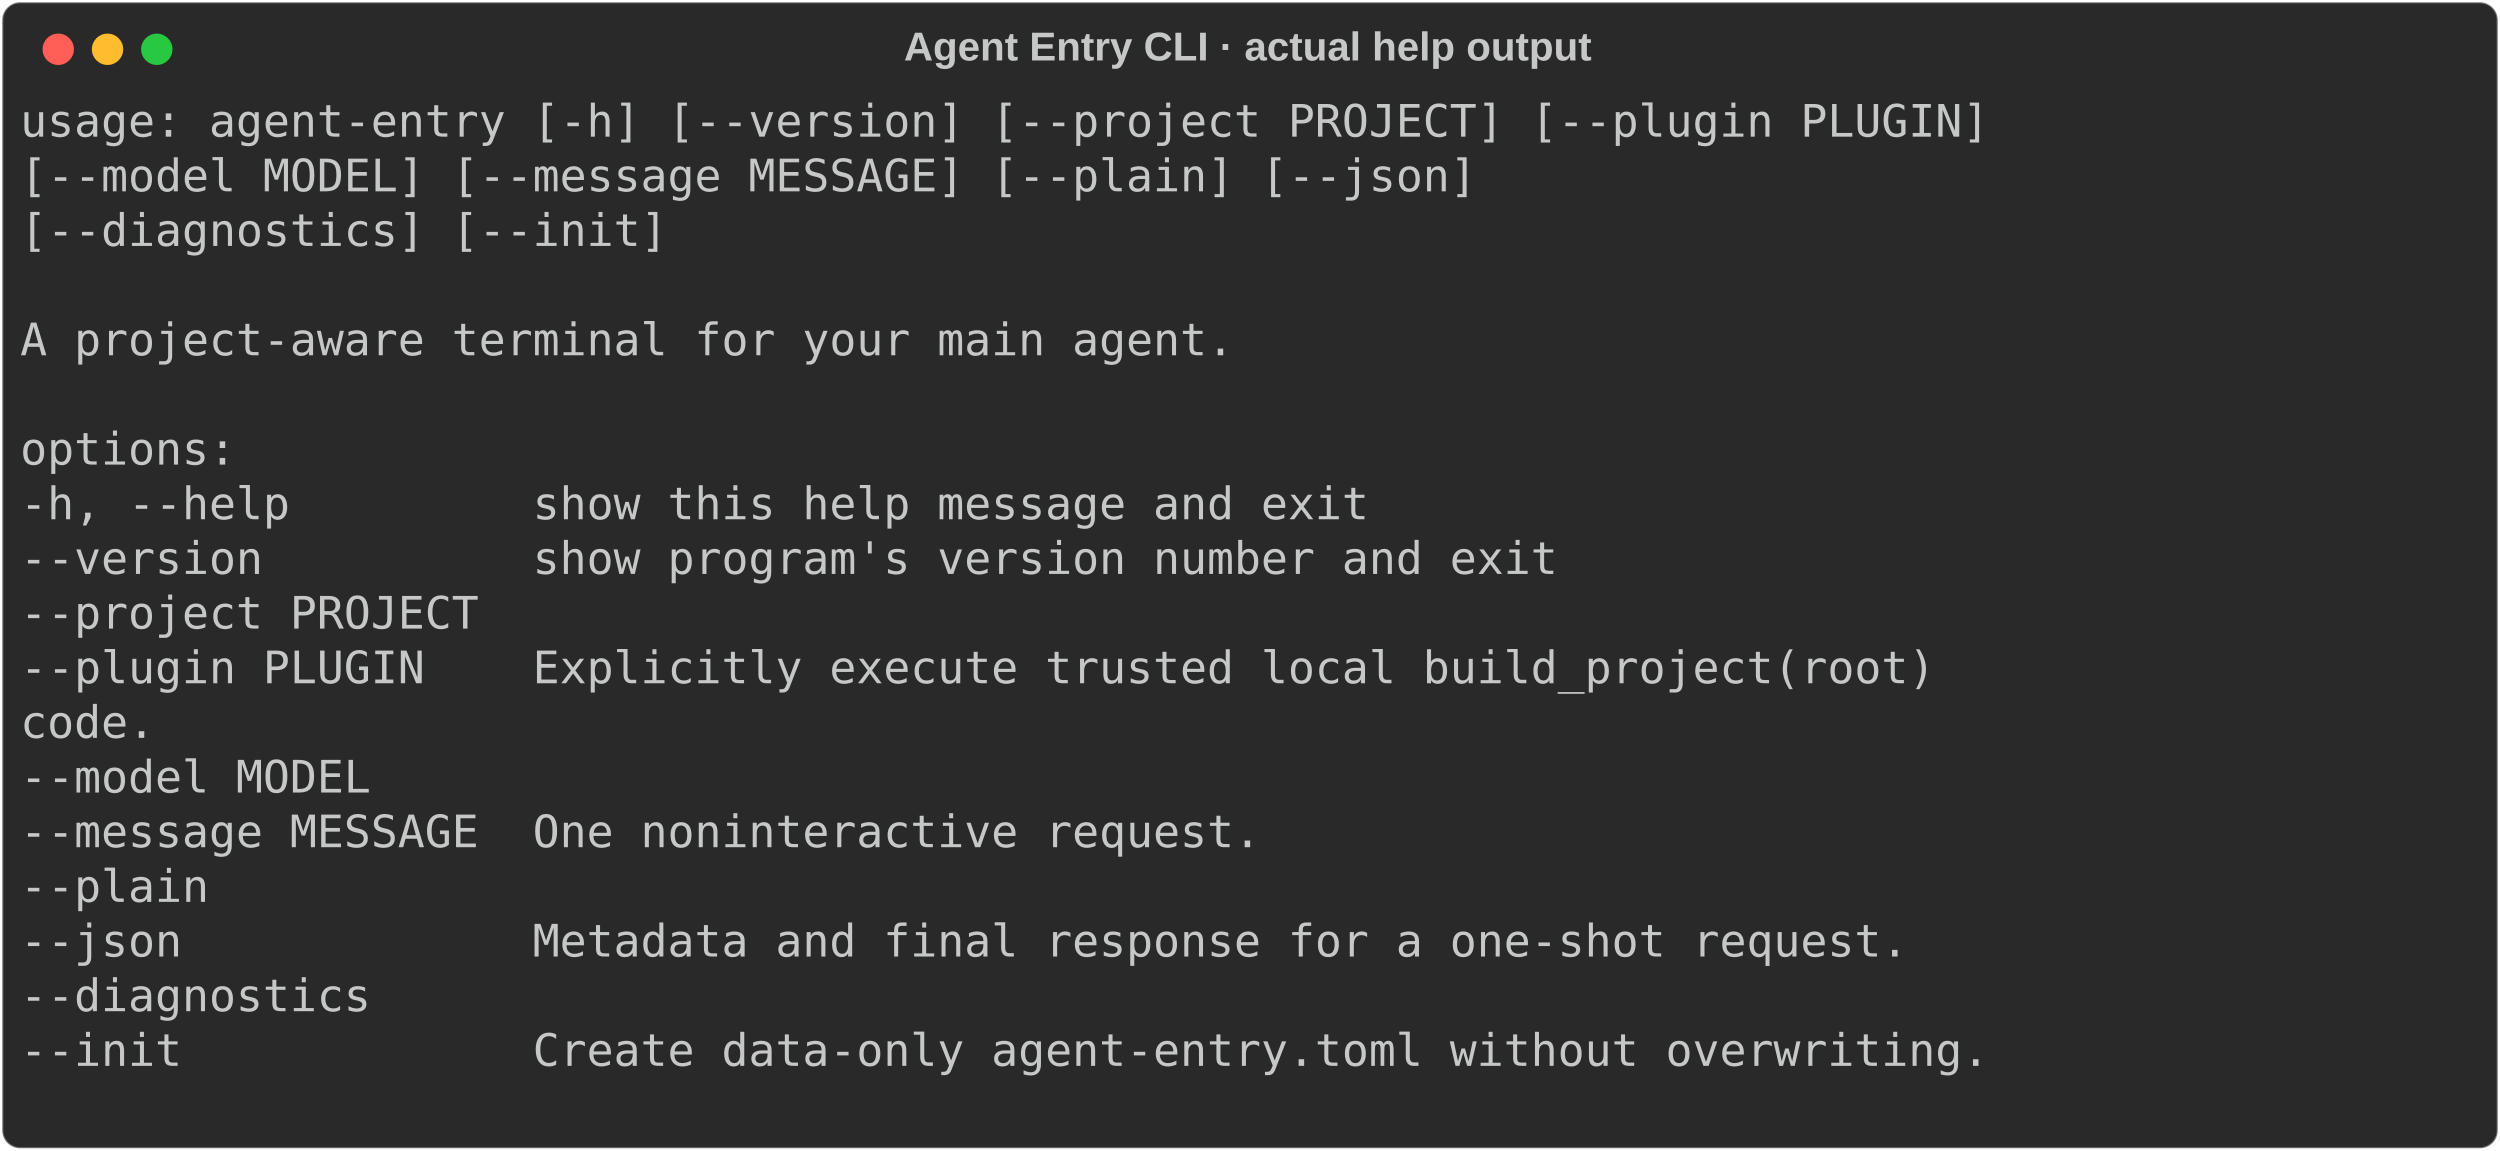
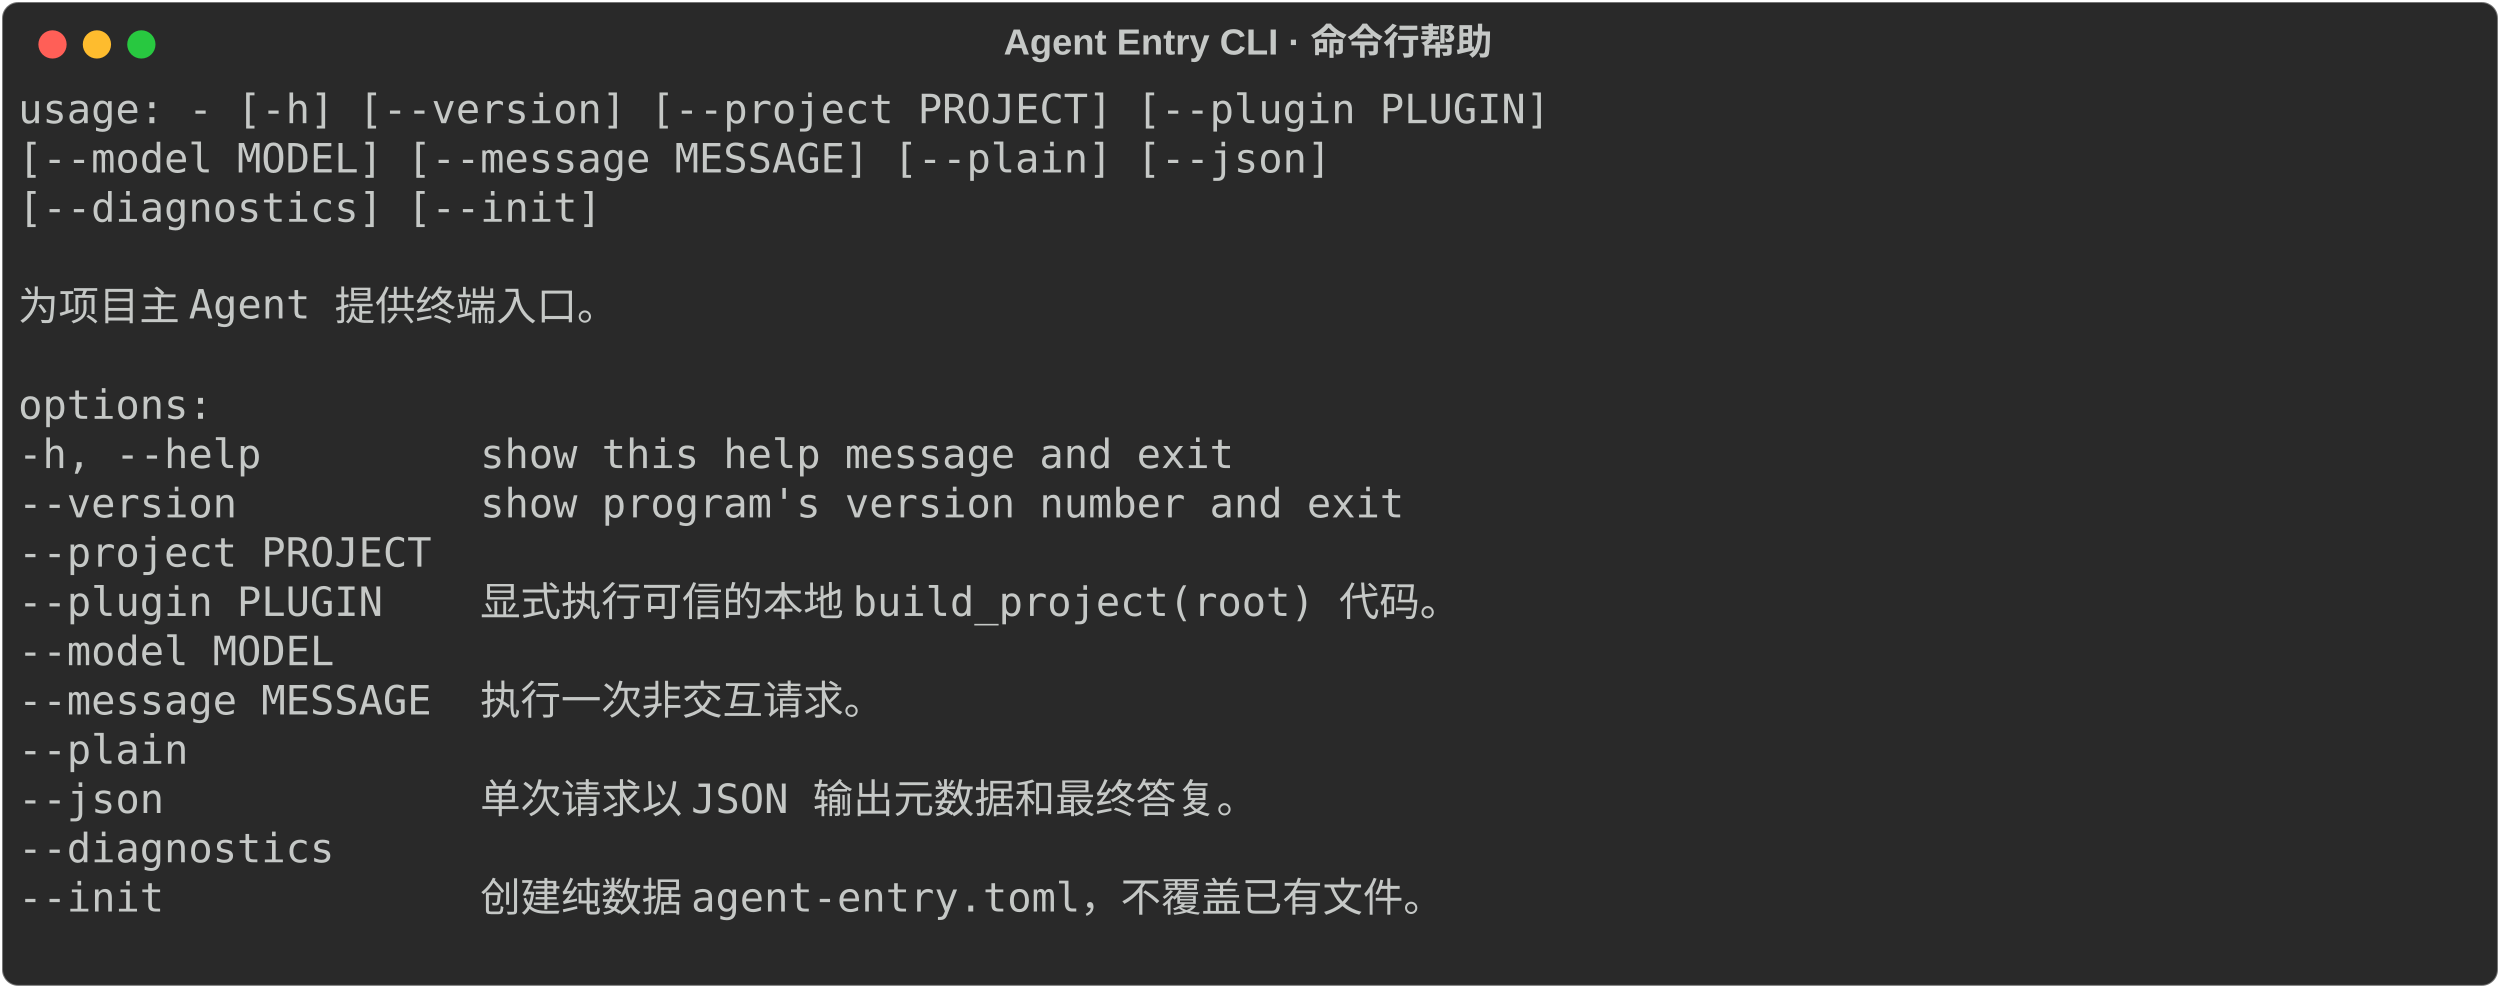
- <svg xmlns="http://www.w3.org/2000/svg" class="rich-terminal" viewBox="0 0 1116 513.6">
+ <svg xmlns="http://www.w3.org/2000/svg" class="rich-terminal" viewBox="0 0 1238 489.2">
  <style>

    @font-face {
        font-family: "Fira Code";
        src: local("FiraCode-Regular"),
                url("https://cdnjs.cloudflare.com/ajax/libs/firacode/6.2.0/woff2/FiraCode-Regular.woff2") format("woff2"),
                url("https://cdnjs.cloudflare.com/ajax/libs/firacode/6.2.0/woff/FiraCode-Regular.woff") format("woff");
        font-style: normal;
        font-weight: 400;
    }
    @font-face {
        font-family: "Fira Code";
        src: local("FiraCode-Bold"),
                url("https://cdnjs.cloudflare.com/ajax/libs/firacode/6.2.0/woff2/FiraCode-Bold.woff2") format("woff2"),
                url("https://cdnjs.cloudflare.com/ajax/libs/firacode/6.2.0/woff/FiraCode-Bold.woff") format("woff");
        font-style: bold;
        font-weight: 700;
    }

-     .terminal-479753026-matrix {
+     .terminal-973121070-matrix {
        font-family: Fira Code, monospace;
        font-size: 20px;
        line-height: 24.4px;
        font-variant-east-asian: full-width;
    }

-     .terminal-479753026-title {
+     .terminal-973121070-title {
        font-size: 18px;
        font-weight: bold;
        font-family: arial;
    }

-     .terminal-479753026-r1 { fill: #c5c8c6 }
+     .terminal-973121070-r1 { fill: #c5c8c6 }
    </style>
  <defs>
-     <clipPath id="terminal-479753026-clip-terminal">
-       <rect x="0" y="0" width="1097.0" height="462.6" />
+     <clipPath id="terminal-973121070-clip-terminal">
+       <rect x="0" y="0" width="1219.0" height="438.2" />
    </clipPath>
-     <clipPath id="terminal-479753026-line-0">
-       <rect x="0" y="1.5" width="1098" height="24.65" />
+     <clipPath id="terminal-973121070-line-0">
+       <rect x="0" y="1.5" width="1220" height="24.65" />
    </clipPath>
-     <clipPath id="terminal-479753026-line-1">
-       <rect x="0" y="25.9" width="1098" height="24.65" />
+     <clipPath id="terminal-973121070-line-1">
+       <rect x="0" y="25.9" width="1220" height="24.65" />
    </clipPath>
-     <clipPath id="terminal-479753026-line-2">
-       <rect x="0" y="50.3" width="1098" height="24.65" />
+     <clipPath id="terminal-973121070-line-2">
+       <rect x="0" y="50.3" width="1220" height="24.65" />
    </clipPath>
-     <clipPath id="terminal-479753026-line-3">
-       <rect x="0" y="74.7" width="1098" height="24.65" />
+     <clipPath id="terminal-973121070-line-3">
+       <rect x="0" y="74.7" width="1220" height="24.65" />
    </clipPath>
-     <clipPath id="terminal-479753026-line-4">
-       <rect x="0" y="99.1" width="1098" height="24.65" />
+     <clipPath id="terminal-973121070-line-4">
+       <rect x="0" y="99.1" width="1220" height="24.65" />
    </clipPath>
-     <clipPath id="terminal-479753026-line-5">
-       <rect x="0" y="123.5" width="1098" height="24.65" />
+     <clipPath id="terminal-973121070-line-5">
+       <rect x="0" y="123.5" width="1220" height="24.65" />
    </clipPath>
-     <clipPath id="terminal-479753026-line-6">
-       <rect x="0" y="147.9" width="1098" height="24.65" />
+     <clipPath id="terminal-973121070-line-6">
+       <rect x="0" y="147.9" width="1220" height="24.65" />
    </clipPath>
-     <clipPath id="terminal-479753026-line-7">
-       <rect x="0" y="172.3" width="1098" height="24.65" />
+     <clipPath id="terminal-973121070-line-7">
+       <rect x="0" y="172.3" width="1220" height="24.65" />
    </clipPath>
-     <clipPath id="terminal-479753026-line-8">
-       <rect x="0" y="196.7" width="1098" height="24.65" />
+     <clipPath id="terminal-973121070-line-8">
+       <rect x="0" y="196.7" width="1220" height="24.65" />
    </clipPath>
-     <clipPath id="terminal-479753026-line-9">
-       <rect x="0" y="221.1" width="1098" height="24.65" />
+     <clipPath id="terminal-973121070-line-9">
+       <rect x="0" y="221.1" width="1220" height="24.65" />
    </clipPath>
-     <clipPath id="terminal-479753026-line-10">
-       <rect x="0" y="245.5" width="1098" height="24.65" />
+     <clipPath id="terminal-973121070-line-10">
+       <rect x="0" y="245.5" width="1220" height="24.65" />
    </clipPath>
-     <clipPath id="terminal-479753026-line-11">
-       <rect x="0" y="269.9" width="1098" height="24.65" />
+     <clipPath id="terminal-973121070-line-11">
+       <rect x="0" y="269.9" width="1220" height="24.65" />
    </clipPath>
-     <clipPath id="terminal-479753026-line-12">
-       <rect x="0" y="294.3" width="1098" height="24.65" />
+     <clipPath id="terminal-973121070-line-12">
+       <rect x="0" y="294.3" width="1220" height="24.65" />
    </clipPath>
-     <clipPath id="terminal-479753026-line-13">
-       <rect x="0" y="318.7" width="1098" height="24.65" />
+     <clipPath id="terminal-973121070-line-13">
+       <rect x="0" y="318.7" width="1220" height="24.65" />
    </clipPath>
-     <clipPath id="terminal-479753026-line-14">
-       <rect x="0" y="343.1" width="1098" height="24.65" />
+     <clipPath id="terminal-973121070-line-14">
+       <rect x="0" y="343.1" width="1220" height="24.65" />
    </clipPath>
-     <clipPath id="terminal-479753026-line-15">
-       <rect x="0" y="367.5" width="1098" height="24.65" />
+     <clipPath id="terminal-973121070-line-15">
+       <rect x="0" y="367.5" width="1220" height="24.65" />
    </clipPath>
-     <clipPath id="terminal-479753026-line-16">
-       <rect x="0" y="391.9" width="1098" height="24.65" />
-     </clipPath>
-     <clipPath id="terminal-479753026-line-17">
-       <rect x="0" y="416.3" width="1098" height="24.65" />
+     <clipPath id="terminal-973121070-line-16">
+       <rect x="0" y="391.9" width="1220" height="24.65" />
    </clipPath>
  </defs>
-   <rect fill="#292929" stroke="rgba(255,255,255,0.35)" stroke-width="1" x="1" y="1" width="1114" height="511.6" rx="8" />
-   <text class="terminal-479753026-title" fill="#c5c8c6" text-anchor="middle" x="557" y="27">Agent Entry CLI · actual help output</text>
+   <rect fill="#292929" stroke="rgba(255,255,255,0.35)" stroke-width="1" x="1" y="1" width="1236" height="487.2" rx="8" />
+   <text class="terminal-973121070-title" fill="#c5c8c6" text-anchor="middle" x="618" y="27">Agent Entry CLI · 命令行帮助</text>
  <g transform="translate(26,22)">
    <circle cx="0" cy="0" r="7" fill="#ff5f57" />
    <circle cx="22" cy="0" r="7" fill="#febc2e" />
    <circle cx="44" cy="0" r="7" fill="#28c840" />
  </g>
-   <g transform="translate(9, 41)" clip-path="url(#terminal-479753026-clip-terminal)">
-     <g class="terminal-479753026-matrix">
-       <text class="terminal-479753026-r1" x="0" y="20" textLength="890.6" clip-path="url(#terminal-479753026-line-0)">usage: agent-entry [-h] [--version] [--project PROJECT] [--plugin PLUGIN]</text>
-       <text class="terminal-479753026-r1" x="1098" y="20" textLength="12.2" clip-path="url(#terminal-479753026-line-0)">
+   <g transform="translate(9, 41)" clip-path="url(#terminal-973121070-clip-terminal)">
+     <g class="terminal-973121070-matrix">
+       <text class="terminal-973121070-r1" x="0" y="20" textLength="768.6" clip-path="url(#terminal-973121070-line-0)">usage: - [-h] [--version] [--project PROJECT] [--plugin PLUGIN]</text>
+       <text class="terminal-973121070-r1" x="1220" y="20" textLength="12.2" clip-path="url(#terminal-973121070-line-0)">
</text>
-       <text class="terminal-479753026-r1" x="0" y="44.4" textLength="890.6" clip-path="url(#terminal-479753026-line-1)">                   [--model MODEL] [--message MESSAGE] [--plain] [--json]</text>
-       <text class="terminal-479753026-r1" x="1098" y="44.4" textLength="12.2" clip-path="url(#terminal-479753026-line-1)">
+       <text class="terminal-973121070-r1" x="0" y="44.4" textLength="768.6" clip-path="url(#terminal-973121070-line-1)">         [--model MODEL] [--message MESSAGE] [--plain] [--json]</text>
+       <text class="terminal-973121070-r1" x="1220" y="44.4" textLength="12.2" clip-path="url(#terminal-973121070-line-1)">
</text>
-       <text class="terminal-479753026-r1" x="0" y="68.8" textLength="524.6" clip-path="url(#terminal-479753026-line-2)">                   [--diagnostics] [--init]</text>
-       <text class="terminal-479753026-r1" x="1098" y="68.8" textLength="12.2" clip-path="url(#terminal-479753026-line-2)">
+       <text class="terminal-973121070-r1" x="0" y="68.8" textLength="402.6" clip-path="url(#terminal-973121070-line-2)">         [--diagnostics] [--init]</text>
+       <text class="terminal-973121070-r1" x="1220" y="68.8" textLength="12.2" clip-path="url(#terminal-973121070-line-2)">
</text>
-       <text class="terminal-479753026-r1" x="1098" y="93.2" textLength="12.2" clip-path="url(#terminal-479753026-line-3)">
+       <text class="terminal-973121070-r1" x="1220" y="93.2" textLength="12.2" clip-path="url(#terminal-973121070-line-3)">
</text>
-       <text class="terminal-479753026-r1" x="0" y="117.6" textLength="549" clip-path="url(#terminal-479753026-line-4)">A project-aware terminal for your main agent.</text>
-       <text class="terminal-479753026-r1" x="1098" y="117.6" textLength="12.2" clip-path="url(#terminal-479753026-line-4)">
+       <text class="terminal-973121070-r1" x="0" y="117.6" textLength="219.6" clip-path="url(#terminal-973121070-line-4)">为项目主 Agent 提供终端入口。</text>
+       <text class="terminal-973121070-r1" x="1220" y="117.6" textLength="12.2" clip-path="url(#terminal-973121070-line-4)">
</text>
-       <text class="terminal-479753026-r1" x="1098" y="142" textLength="12.2" clip-path="url(#terminal-479753026-line-5)">
+       <text class="terminal-973121070-r1" x="1220" y="142" textLength="12.2" clip-path="url(#terminal-973121070-line-5)">
</text>
-       <text class="terminal-479753026-r1" x="0" y="166.4" textLength="97.6" clip-path="url(#terminal-479753026-line-6)">options:</text>
-       <text class="terminal-479753026-r1" x="1098" y="166.4" textLength="12.2" clip-path="url(#terminal-479753026-line-6)">
+       <text class="terminal-973121070-r1" x="0" y="166.4" textLength="97.6" clip-path="url(#terminal-973121070-line-6)">options:</text>
+       <text class="terminal-973121070-r1" x="1220" y="166.4" textLength="12.2" clip-path="url(#terminal-973121070-line-6)">
</text>
-       <text class="terminal-479753026-r1" x="0" y="190.8" textLength="634.4" clip-path="url(#terminal-479753026-line-7)">  -h, --help         show this help message and exit</text>
-       <text class="terminal-479753026-r1" x="1098" y="190.8" textLength="12.2" clip-path="url(#terminal-479753026-line-7)">
+       <text class="terminal-973121070-r1" x="0" y="190.8" textLength="634.4" clip-path="url(#terminal-973121070-line-7)">  -h, --help         show this help message and exit</text>
+       <text class="terminal-973121070-r1" x="1220" y="190.8" textLength="12.2" clip-path="url(#terminal-973121070-line-7)">
</text>
-       <text class="terminal-479753026-r1" x="0" y="215.2" textLength="719.8" clip-path="url(#terminal-479753026-line-8)">  --version          show program's version number and exit</text>
-       <text class="terminal-479753026-r1" x="1098" y="215.2" textLength="12.2" clip-path="url(#terminal-479753026-line-8)">
+       <text class="terminal-973121070-r1" x="0" y="215.2" textLength="719.8" clip-path="url(#terminal-973121070-line-8)">  --version          show program's version number and exit</text>
+       <text class="terminal-973121070-r1" x="1220" y="215.2" textLength="12.2" clip-path="url(#terminal-973121070-line-8)">
</text>
-       <text class="terminal-479753026-r1" x="0" y="239.6" textLength="231.8" clip-path="url(#terminal-479753026-line-9)">  --project PROJECT</text>
-       <text class="terminal-479753026-r1" x="1098" y="239.6" textLength="12.2" clip-path="url(#terminal-479753026-line-9)">
+       <text class="terminal-973121070-r1" x="0" y="239.6" textLength="231.8" clip-path="url(#terminal-973121070-line-9)">  --project PROJECT</text>
+       <text class="terminal-973121070-r1" x="1220" y="239.6" textLength="12.2" clip-path="url(#terminal-973121070-line-9)">
</text>
-       <text class="terminal-479753026-r1" x="0" y="264" textLength="890.6" clip-path="url(#terminal-479753026-line-10)">  --plugin PLUGIN    Explicitly execute trusted local build_project(root)</text>
-       <text class="terminal-479753026-r1" x="1098" y="264" textLength="12.2" clip-path="url(#terminal-479753026-line-10)">
+       <text class="terminal-973121070-r1" x="0" y="264" textLength="658.8" clip-path="url(#terminal-973121070-line-10)">  --plugin PLUGIN    显式执行可信的本地 build_project(root) 代码。</text>
+       <text class="terminal-973121070-r1" x="1220" y="264" textLength="12.2" clip-path="url(#terminal-973121070-line-10)">
</text>
-       <text class="terminal-479753026-r1" x="0" y="288.4" textLength="317.2" clip-path="url(#terminal-479753026-line-11)">                     code.</text>
-       <text class="terminal-479753026-r1" x="1098" y="288.4" textLength="12.2" clip-path="url(#terminal-479753026-line-11)">
+       <text class="terminal-973121070-r1" x="0" y="288.4" textLength="183" clip-path="url(#terminal-973121070-line-11)">  --model MODEL</text>
+       <text class="terminal-973121070-r1" x="1220" y="288.4" textLength="12.2" clip-path="url(#terminal-973121070-line-11)">
</text>
-       <text class="terminal-479753026-r1" x="0" y="312.8" textLength="183" clip-path="url(#terminal-479753026-line-12)">  --model MODEL</text>
-       <text class="terminal-479753026-r1" x="1098" y="312.8" textLength="12.2" clip-path="url(#terminal-479753026-line-12)">
+       <text class="terminal-973121070-r1" x="0" y="312.8" textLength="378.2" clip-path="url(#terminal-973121070-line-12)">  --message MESSAGE  执行一次非交互请求。</text>
+       <text class="terminal-973121070-r1" x="1220" y="312.8" textLength="12.2" clip-path="url(#terminal-973121070-line-12)">
</text>
-       <text class="terminal-479753026-r1" x="0" y="337.2" textLength="585.6" clip-path="url(#terminal-479753026-line-13)">  --message MESSAGE  One noninteractive request.</text>
-       <text class="terminal-479753026-r1" x="1098" y="337.2" textLength="12.2" clip-path="url(#terminal-479753026-line-13)">
+       <text class="terminal-973121070-r1" x="0" y="337.2" textLength="109.8" clip-path="url(#terminal-973121070-line-13)">  --plain</text>
+       <text class="terminal-973121070-r1" x="1220" y="337.2" textLength="12.2" clip-path="url(#terminal-973121070-line-13)">
</text>
-       <text class="terminal-479753026-r1" x="0" y="361.6" textLength="109.8" clip-path="url(#terminal-479753026-line-14)">  --plain</text>
-       <text class="terminal-479753026-r1" x="1098" y="361.6" textLength="12.2" clip-path="url(#terminal-479753026-line-14)">
+       <text class="terminal-973121070-r1" x="0" y="361.6" textLength="524.6" clip-path="url(#terminal-973121070-line-14)">  --json             单次请求以 JSON 输出元数据和最终答复。</text>
+       <text class="terminal-973121070-r1" x="1220" y="361.6" textLength="12.2" clip-path="url(#terminal-973121070-line-14)">
</text>
-       <text class="terminal-479753026-r1" x="0" y="386" textLength="878.4" clip-path="url(#terminal-479753026-line-15)">  --json             Metadata and final response for a one-shot request.</text>
-       <text class="terminal-479753026-r1" x="1098" y="386" textLength="12.2" clip-path="url(#terminal-479753026-line-15)">
+       <text class="terminal-973121070-r1" x="0" y="386" textLength="183" clip-path="url(#terminal-973121070-line-15)">  --diagnostics</text>
+       <text class="terminal-973121070-r1" x="1220" y="386" textLength="12.2" clip-path="url(#terminal-973121070-line-15)">
</text>
-       <text class="terminal-479753026-r1" x="0" y="410.4" textLength="183" clip-path="url(#terminal-479753026-line-16)">  --diagnostics</text>
-       <text class="terminal-479753026-r1" x="1098" y="410.4" textLength="12.2" clip-path="url(#terminal-479753026-line-16)">
+       <text class="terminal-973121070-r1" x="0" y="410.4" textLength="634.4" clip-path="url(#terminal-973121070-line-16)">  --init             创建纯数据 agent-entry.toml，不覆盖已有文件。</text>
+       <text class="terminal-973121070-r1" x="1220" y="410.4" textLength="12.2" clip-path="url(#terminal-973121070-line-16)">
</text>
-       <text class="terminal-479753026-r1" x="0" y="434.8" textLength="915" clip-path="url(#terminal-479753026-line-17)">  --init             Create data-only agent-entry.toml without overwriting.</text>
-       <text class="terminal-479753026-r1" x="1098" y="434.8" textLength="12.2" clip-path="url(#terminal-479753026-line-17)">
- </text>
-       <text class="terminal-479753026-r1" x="1098" y="459.2" textLength="12.2" clip-path="url(#terminal-479753026-line-18)">
+       <text class="terminal-973121070-r1" x="1220" y="434.8" textLength="12.2" clip-path="url(#terminal-973121070-line-17)">
</text>
    </g>
  </g>
</svg>
